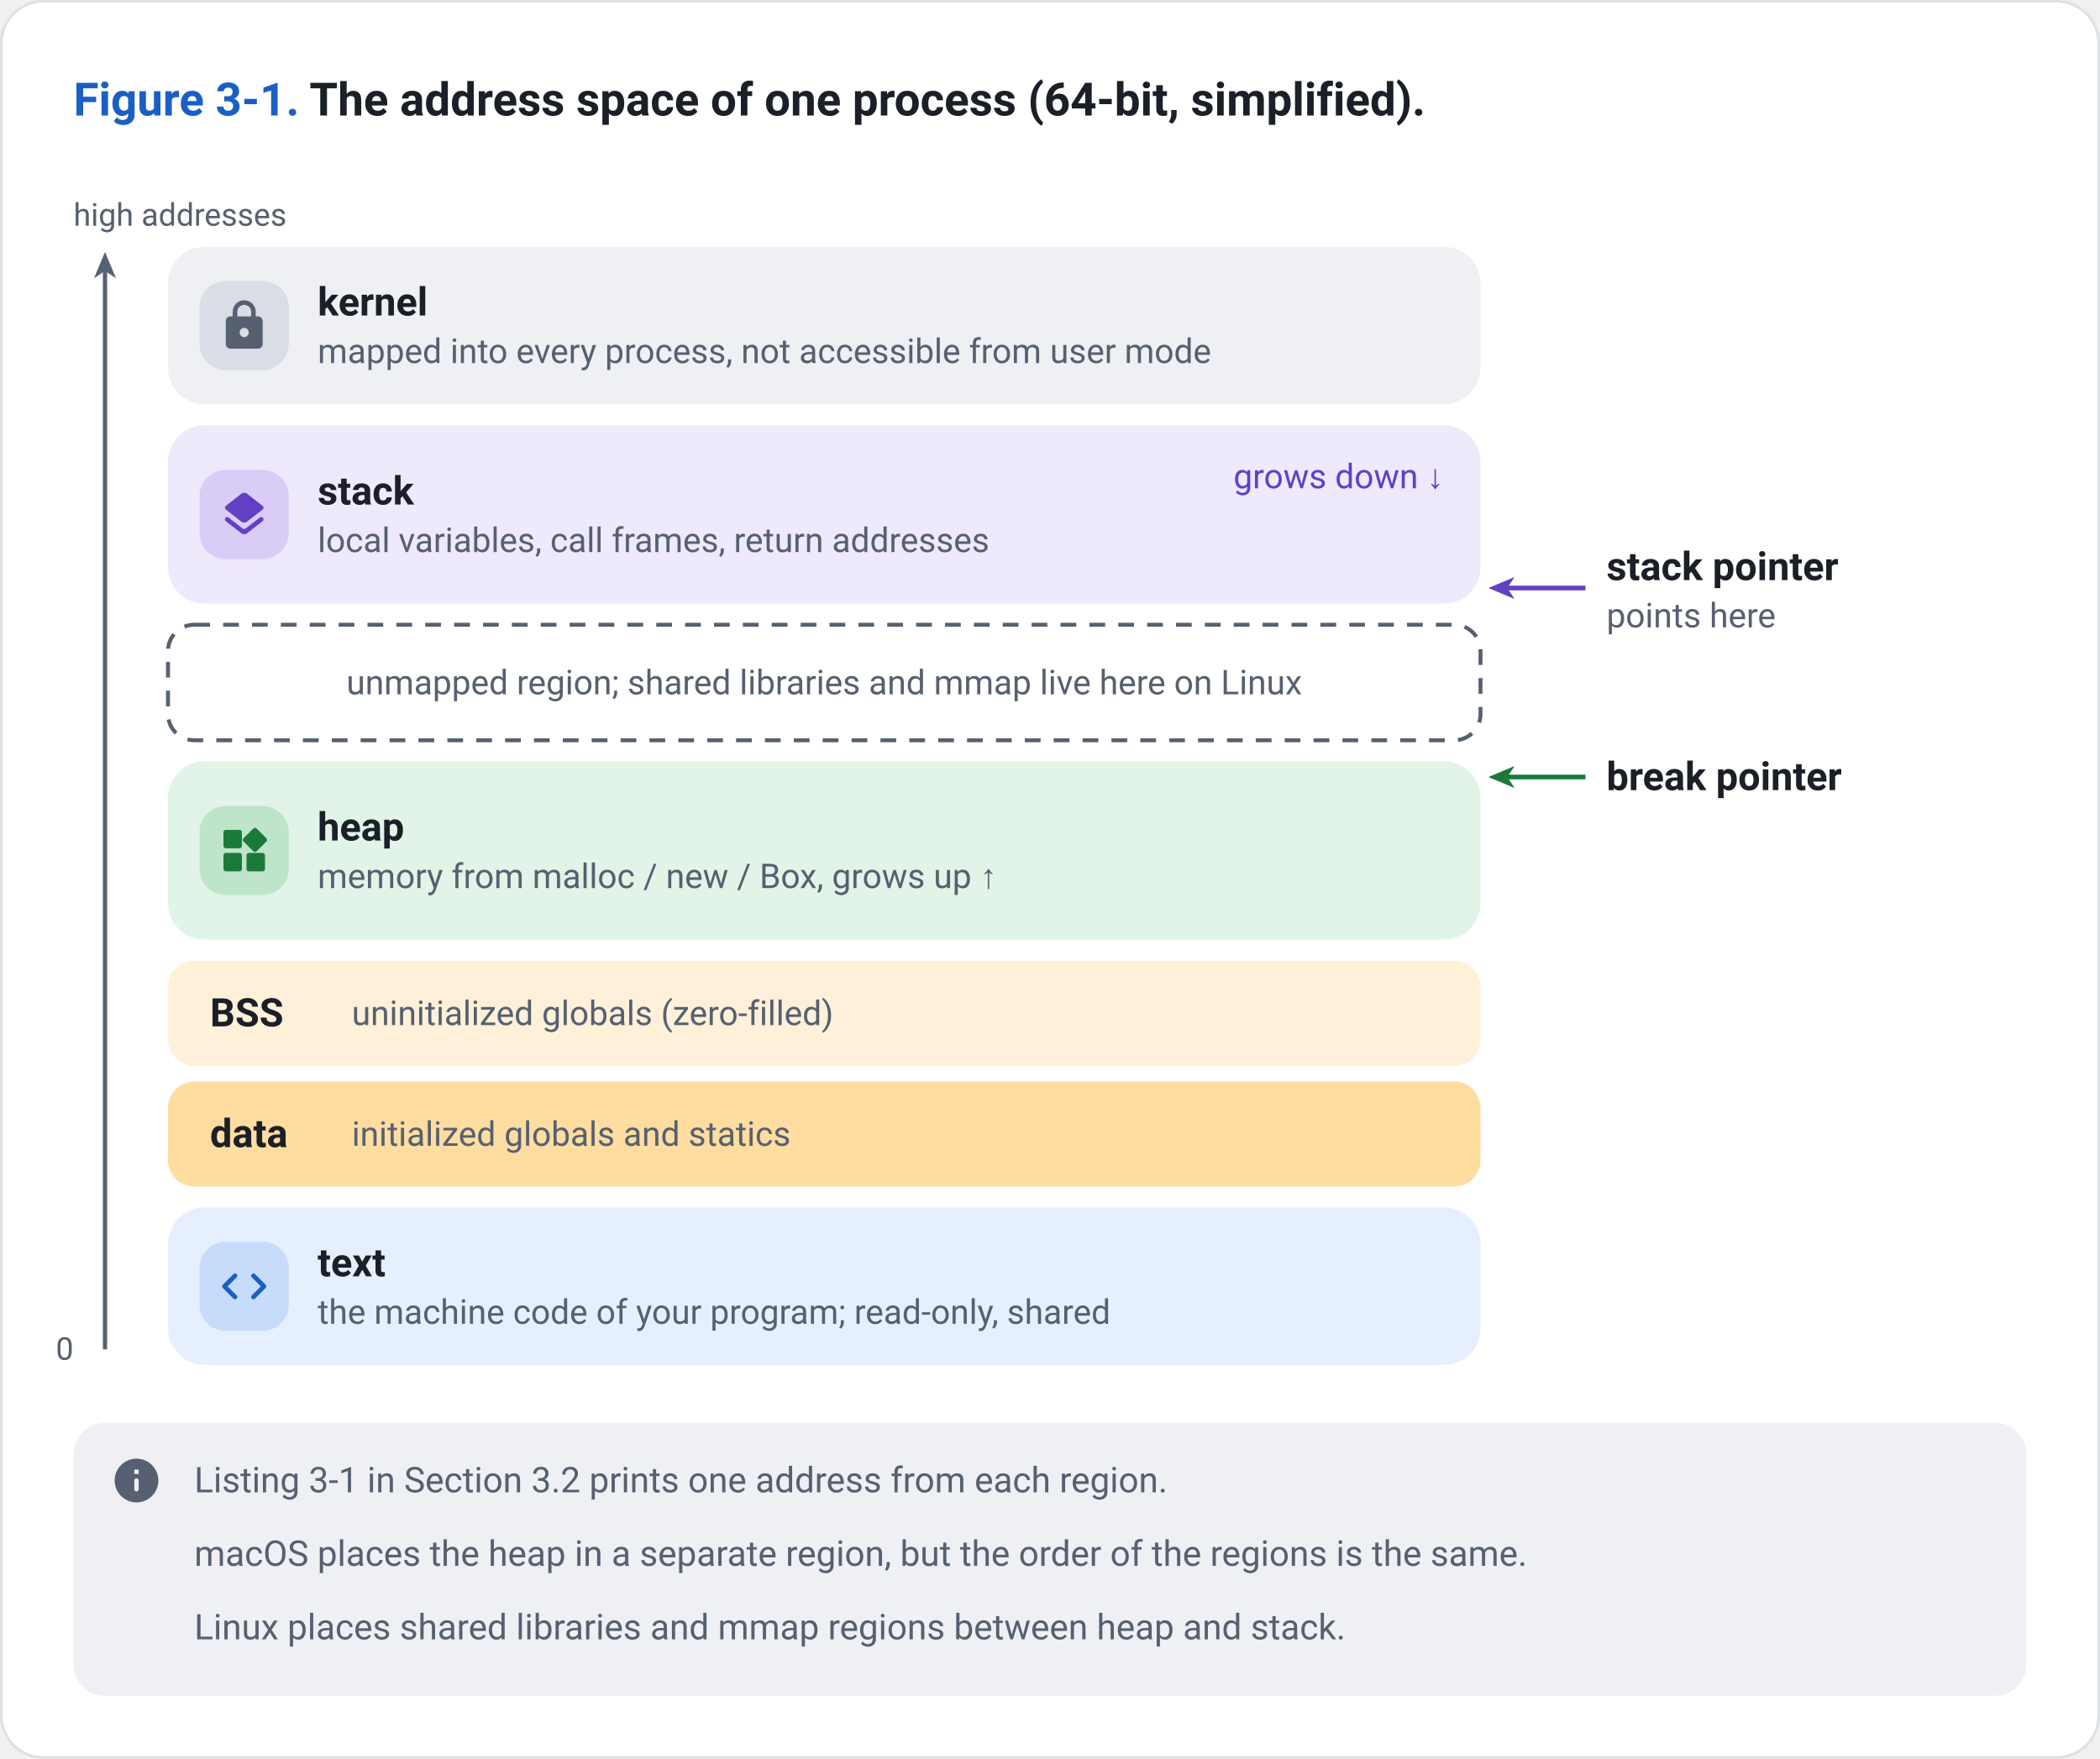
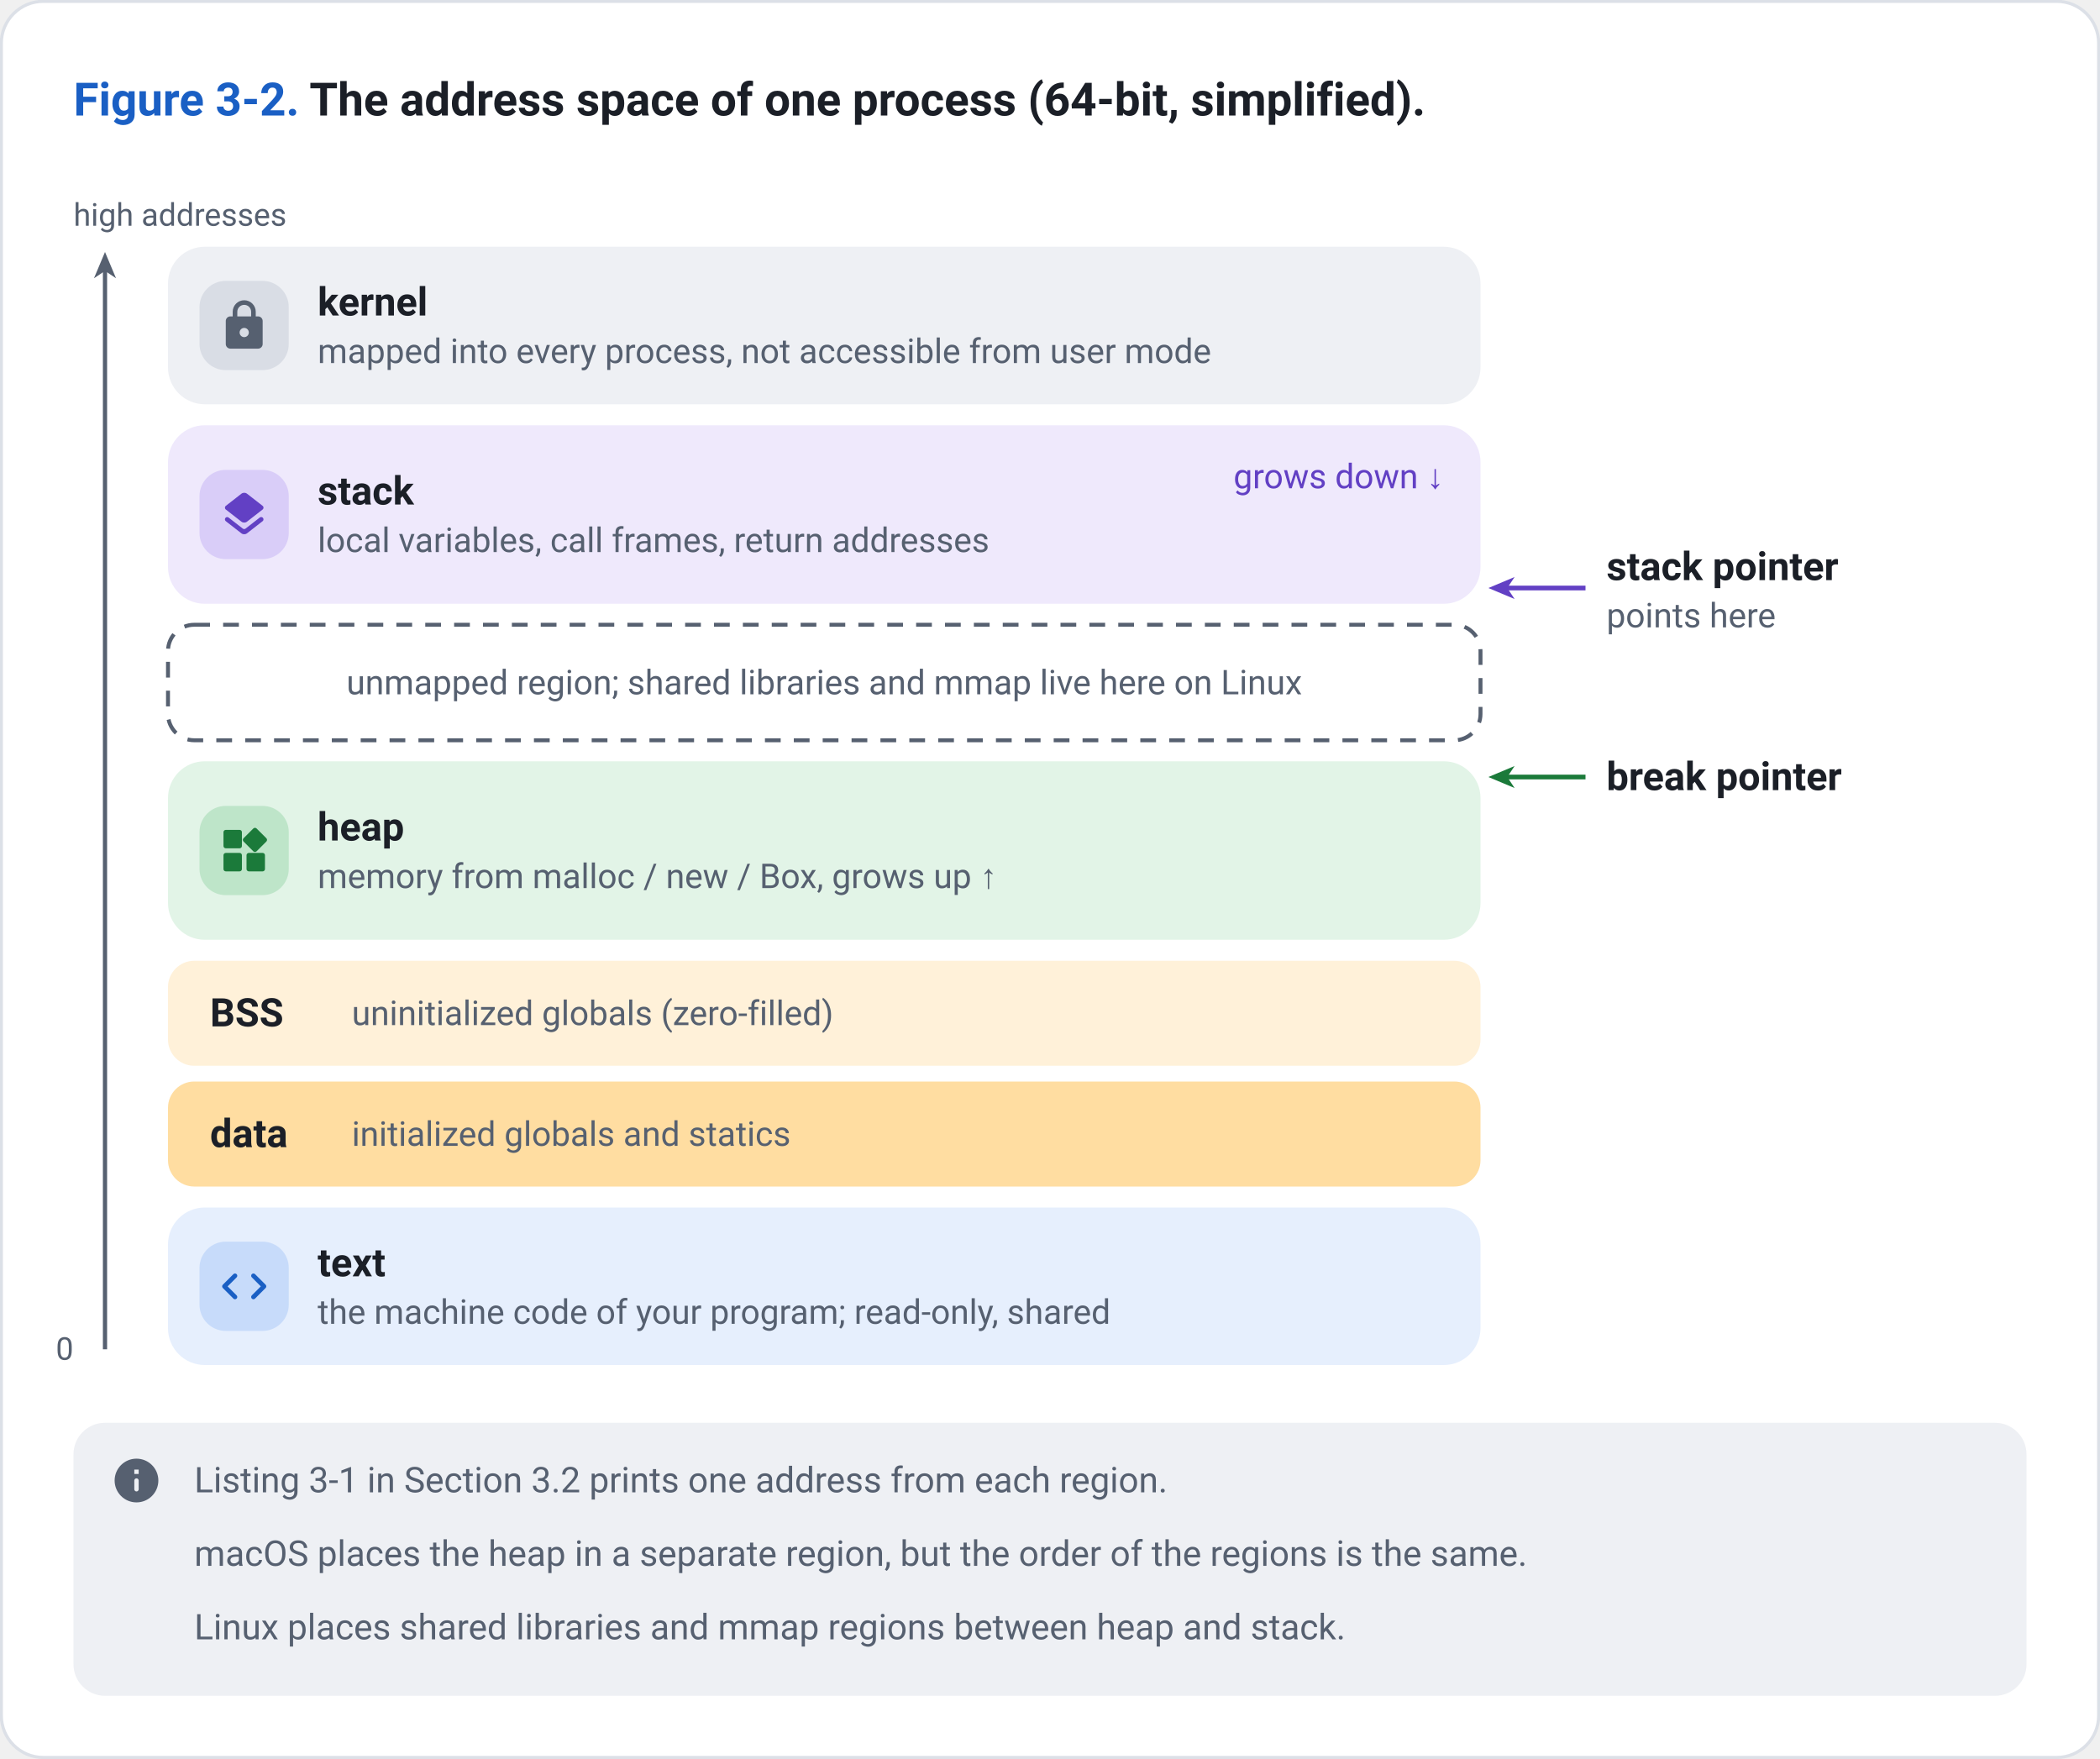
<svg xmlns="http://www.w3.org/2000/svg" viewBox="0 0 800 670" width="800" height="670">
  <style>
    text { font-family: -apple-system, BlinkMacSystemFont, "Segoe UI", Roboto, "Helvetica Neue", Arial, sans-serif; fill: #1B1F27; }
    .paper { fill: #FFFFFF; }
-     .frame { fill: #FFFFFF; stroke: #DCE0E7; stroke-width: 1; }
+     .frame { fill: #FFFFFF; stroke: #DCE0E7; stroke-width: 1.2; }
    .card { fill: #FFFFFF; }
    .hair { stroke: #DCE0E7; stroke-width: 1.2; fill: none; }
    .muted { fill: #566070; }
    .ink { fill: #1B1F27; }
    .title { font-size: 17.5px; font-weight: 650; }
    .head { font-size: 15.5px; font-weight: 650; }
    .name { font-size: 15px; font-weight: 650; }
    .body { font-size: 13.5px; }
    .sub { font-size: 13px; }
    .mono { font-size: 12.5px; font-family: "SF Mono", SFMono-Regular, ui-monospace, Menlo, Consolas, monospace; }
    .monob { font-size: 12.5px; font-weight: 650; font-family: "SF Mono", SFMono-Regular, ui-monospace, Menlo, Consolas, monospace; }
    .small { font-size: 12px; }
    .note { font-size: 13.5px; }
    .noteb { font-size: 13.5px; font-weight: 650; }
    .sub, .small, .note { fill: #566070; }
    .c-blue { fill: #E6EFFD; }
    .m-blue { fill: #C7DBFA; }
    .a-blue { fill: #1A5FC4; }
    .t-blue { fill: #1A5FC4; }
    .w-blue { stroke: #1A5FC4; fill: none; stroke-linecap: butt; stroke-linejoin: round; }
    .o-blue { stroke: #1A5FC4; fill: none; stroke-width: 1.5; }
    .h-blue { stroke: #1A5FC4; stroke-width: 1.4; }
    .c-green { fill: #E2F4E7; }
    .m-green { fill: #BEE5C9; }
    .a-green { fill: #1B7A3A; }
    .t-green { fill: #1B7A3A; }
    .w-green { stroke: #1B7A3A; fill: none; stroke-linecap: butt; stroke-linejoin: round; }
    .o-green { stroke: #1B7A3A; fill: none; stroke-width: 1.5; }
    .h-green { stroke: #1B7A3A; stroke-width: 1.4; }
    .c-amber { fill: #FFF1D9; }
    .m-amber { fill: #FFDDA1; }
    .a-amber { fill: #9A5600; }
    .t-amber { fill: #9A5600; }
    .w-amber { stroke: #9A5600; fill: none; stroke-linecap: butt; stroke-linejoin: round; }
    .o-amber { stroke: #9A5600; fill: none; stroke-width: 1.5; }
    .h-amber { stroke: #9A5600; stroke-width: 1.4; }
    .c-red { fill: #FDE8E4; }
    .m-red { fill: #F8C8BF; }
    .a-red { fill: #BF3620; }
    .t-red { fill: #BF3620; }
    .w-red { stroke: #BF3620; fill: none; stroke-linecap: butt; stroke-linejoin: round; }
    .o-red { stroke: #BF3620; fill: none; stroke-width: 1.5; }
    .h-red { stroke: #BF3620; stroke-width: 1.4; }
    .c-purple { fill: #EFE9FC; }
    .m-purple { fill: #D9CDF8; }
    .a-purple { fill: #6240C4; }
    .t-purple { fill: #6240C4; }
    .w-purple { stroke: #6240C4; fill: none; stroke-linecap: butt; stroke-linejoin: round; }
    .o-purple { stroke: #6240C4; fill: none; stroke-width: 1.5; }
    .h-purple { stroke: #6240C4; stroke-width: 1.4; }
    .c-teal { fill: #DDF3F1; }
    .m-teal { fill: #B3E3DE; }
    .a-teal { fill: #0E7168; }
    .t-teal { fill: #0E7168; }
    .w-teal { stroke: #0E7168; fill: none; stroke-linecap: butt; stroke-linejoin: round; }
    .o-teal { stroke: #0E7168; fill: none; stroke-width: 1.5; }
    .h-teal { stroke: #0E7168; stroke-width: 1.4; }
    .c-gray { fill: #EEF0F4; }
    .m-gray { fill: #D9DDE5; }
    .a-gray { fill: #566070; }
    .t-gray { fill: #566070; }
    .w-gray { stroke: #566070; fill: none; stroke-linecap: butt; stroke-linejoin: round; }
    .o-gray { stroke: #566070; fill: none; stroke-width: 1.5; }
    .h-gray { stroke: #566070; stroke-width: 1.4; }
    .c-wire { fill: #EEF0F4; }
    .m-wire { fill: #D9DDE5; }
    .a-wire { fill: #5B6676; }
    .t-wire { fill: #5B6676; }
    .w-wire { stroke: #5B6676; fill: none; stroke-linecap: butt; stroke-linejoin: round; }
    .o-wire { stroke: #5B6676; fill: none; stroke-width: 1.5; }
    .h-wire { stroke: #5B6676; stroke-width: 1.4; }
  </style>
  <defs>
    <filter id="lift" x="-10%" y="-15%" width="120%" height="140%">
      <feDropShadow dx="0" dy="1" stdDeviation="1.2" flood-color="#1B2430" flood-opacity="0.14" />
      <feDropShadow dx="0" dy="3" stdDeviation="4" flood-color="#1B2430" flood-opacity="0.10" />
    </filter>
  </defs>
  <rect x="0.5" y="0.5" width="799" height="669" rx="16" class="frame" />
  <text x="28" y="44" class="title">
-     <tspan class="t-blue">Figure 3-1.</tspan> The address space of one process (64-bit, simplified).</text>
+     <tspan class="t-blue">Figure 3-2.</tspan> The address space of one process (64-bit, simplified).</text>
  <g transform="translate(0 74)">
    <text x="28.0" y="12.0" class="small">high addresses</text>
    <polygon points="40.0,22.0 44.2,32.0 40.0,29.2 35.8,32.0" class="a-gray" />
    <path d="M40.0,440.0 L40.0,29.0" class="w-gray" stroke-width="1.6" />
    <text x="28.0" y="444.0" class="small" text-anchor="end" data-fit="14.0,30.0">0</text>
    <rect x="64.0" y="20.0" width="500.0" height="60.0" rx="14" class="c-gray" />
    <rect x="76.0" y="33.0" width="34.0" height="34.0" rx="10" class="m-gray" />
    <g transform="translate(82.5 39.5) scale(0.878)" class="a-gray">
      <path d="M18 8h-1V6c0-2.76-2.24-5-5-5S7 3.24 7 6v2H6c-1.1 0-2 .9-2 2v10c0 1.1.9 2 2 2h12c1.1 0 2-.9 2-2V10c0-1.1-.9-2-2-2zm-6 9c-1.1 0-2-.9-2-2s.9-2 2-2 2 .9 2 2-.9 2-2 2zM9 8V6c0-1.66 1.34-3 3-3s3 1.34 3 3v2H9z" />
    </g>
    <text x="121.0" y="46.2" class="name" data-fit="121.0,556.0">kernel</text>
    <text x="121.0" y="64.3" class="sub" data-fit="121.0,556.0">mapped into every process, not accessible from user mode</text>
    <rect x="64.0" y="88.0" width="500.0" height="68.0" rx="14" class="c-purple" />
    <rect x="76.0" y="105.0" width="34.0" height="34.0" rx="10" class="m-purple" />
    <g transform="translate(82.5 111.5) scale(0.878)" class="a-purple">
      <path d="M12.6 18.06c-.36.28-.87.28-1.23 0l-6.15-4.78a.991.991 0 0 0-1.22 0 .997.997 0 0 0 0 1.57l6.76 5.26c.72.56 1.73.56 2.46 0l6.76-5.26c.51-.4.51-1.17 0-1.57l-.01-.01a.991.991 0 0 0-1.22 0l-6.15 4.79zm.63-3.02 6.76-5.26c.51-.4.51-1.18 0-1.58l-6.76-5.26c-.72-.56-1.73-.56-2.46 0L4.01 8.21c-.51.4-.51 1.18 0 1.58l6.76 5.26c.72.56 1.74.56 2.46-.01z" />
    </g>
    <text x="121.0" y="118.2" class="name" data-fit="121.0,556.0">stack</text>
    <text x="121.0" y="136.3" class="sub" data-fit="121.0,556.0">local variables, call frames, return addresses</text>
    <text x="550.0" y="112.0" class="sub t-purple" text-anchor="end">grows down ↓</text>
    <rect x="64.0" y="164.0" width="500.0" height="44.0" rx="10" class="o-gray" stroke-dasharray="6 5" />
    <text x="314.0" y="190.5" class="sub" text-anchor="middle" data-fit="70.0,558.0">unmapped region; shared libraries and mmap live here on Linux</text>
    <rect x="64.0" y="216.0" width="500.0" height="68.0" rx="14" class="c-green" />
    <rect x="76.0" y="233.0" width="34.0" height="34.0" rx="10" class="m-green" />
    <g transform="translate(82.5 239.5) scale(0.878)" class="a-green">
      <path d="M13 14v6c0 .55.45 1 1 1h6c.55 0 1-.45 1-1v-6c0-.55-.45-1-1-1h-6c-.55 0-1 .45-1 1zm-9 7h6c.55 0 1-.45 1-1v-6c0-.55-.45-1-1-1H4c-.55 0-1 .45-1 1v6c0 .55.45 1 1 1zM3 4v6c0 .55.45 1 1 1h6c.55 0 1-.45 1-1V4c0-.55-.45-1-1-1H4c-.55 0-1 .45-1 1zm12.95-1.6L11.7 6.64a.996.996 0 0 0 0 1.41l4.25 4.25c.39.39 1.02.39 1.41 0l4.25-4.25a.996.996 0 0 0 0-1.41L17.37 2.4c-.39-.39-1.03-.39-1.42 0z" />
    </g>
    <text x="121.0" y="246.2" class="name" data-fit="121.0,556.0">heap</text>
    <text x="121.0" y="264.3" class="sub" data-fit="121.0,556.0">memory from malloc / new / Box, grows up ↑</text>
    <rect x="64.0" y="292.0" width="500.0" height="40.0" rx="10" class="c-amber" />
    <text x="80.0" y="317.0" class="name">BSS</text>
    <text x="134.0" y="316.5" class="sub">uninitialized globals (zero-filled)</text>
    <rect x="64.0" y="338.0" width="500.0" height="40.0" rx="10" class="m-amber" />
    <text x="80.0" y="363.0" class="name">data</text>
    <text x="134.0" y="362.5" class="sub">initialized globals and statics</text>
    <rect x="64.0" y="386.0" width="500.0" height="60.0" rx="14" class="c-blue" />
    <rect x="76.0" y="399.0" width="34.0" height="34.0" rx="10" class="m-blue" />
    <g transform="translate(82.5 405.5) scale(0.878)" class="a-blue">
      <path d="M8.7 15.9 4.8 12l3.9-3.9a.984.984 0 0 0 0-1.4.984.984 0 0 0-1.4 0l-4.59 4.59a.996.996 0 0 0 0 1.41l4.59 4.6c.39.39 1.01.39 1.4 0a.984.984 0 0 0 0-1.4zm6.6 0 3.9-3.9-3.9-3.9a.984.984 0 0 1 0-1.4.984.984 0 0 1 1.4 0l4.59 4.59c.39.39.39 1.02 0 1.41l-4.59 4.6a.984.984 0 0 1-1.4 0 .984.984 0 0 1 0-1.4z" />
    </g>
    <text x="121.0" y="412.2" class="name" data-fit="121.0,556.0">text</text>
    <text x="121.0" y="430.3" class="sub" data-fit="121.0,556.0">the machine code of your program; read-only, shared</text>
    <polygon points="567.0,150.0 577.0,145.8 574.2,150.0 577.0,154.2" class="a-purple" />
    <path d="M604.0,150.0 L574.0,150.0" class="w-purple" stroke-width="1.8" />
    <text x="612.0" y="147.0" class="name">stack pointer</text>
    <text x="612.0" y="165.0" class="sub">points here</text>
    <polygon points="567.0,222.0 577.0,217.8 574.2,222.0 577.0,226.2" class="a-green" />
    <path d="M604.0,222.0 L574.0,222.0" class="w-green" stroke-width="1.8" />
    <text x="612.0" y="227.0" class="name">break pointer</text>
  </g>
  <rect x="28" y="542" width="744" height="104" rx="12" class="c-gray" />
  <g transform="translate(42 554) scale(0.833)" class="a-gray">
    <path d="M12 2C6.48 2 2 6.48 2 12s4.48 10 10 10 10-4.48 10-10S17.52 2 12 2zm0 15c-.55 0-1-.45-1-1v-4c0-.55.45-1 1-1s1 .45 1 1v4c0 .55-.45 1-1 1zm1-8h-2V7h2v2z" />
  </g>
  <text x="74" y="568.5" class="note" data-fit="74,760">Listing 3-1 in Section 3.2 prints one address from each region.</text>
  <text x="74" y="596.5" class="note" data-fit="74,760">macOS places the heap in a separate region, but the order of the regions is the same.</text>
  <text x="74" y="624.5" class="note" data-fit="74,760">Linux places shared libraries and mmap regions between heap and stack.</text>
</svg>
